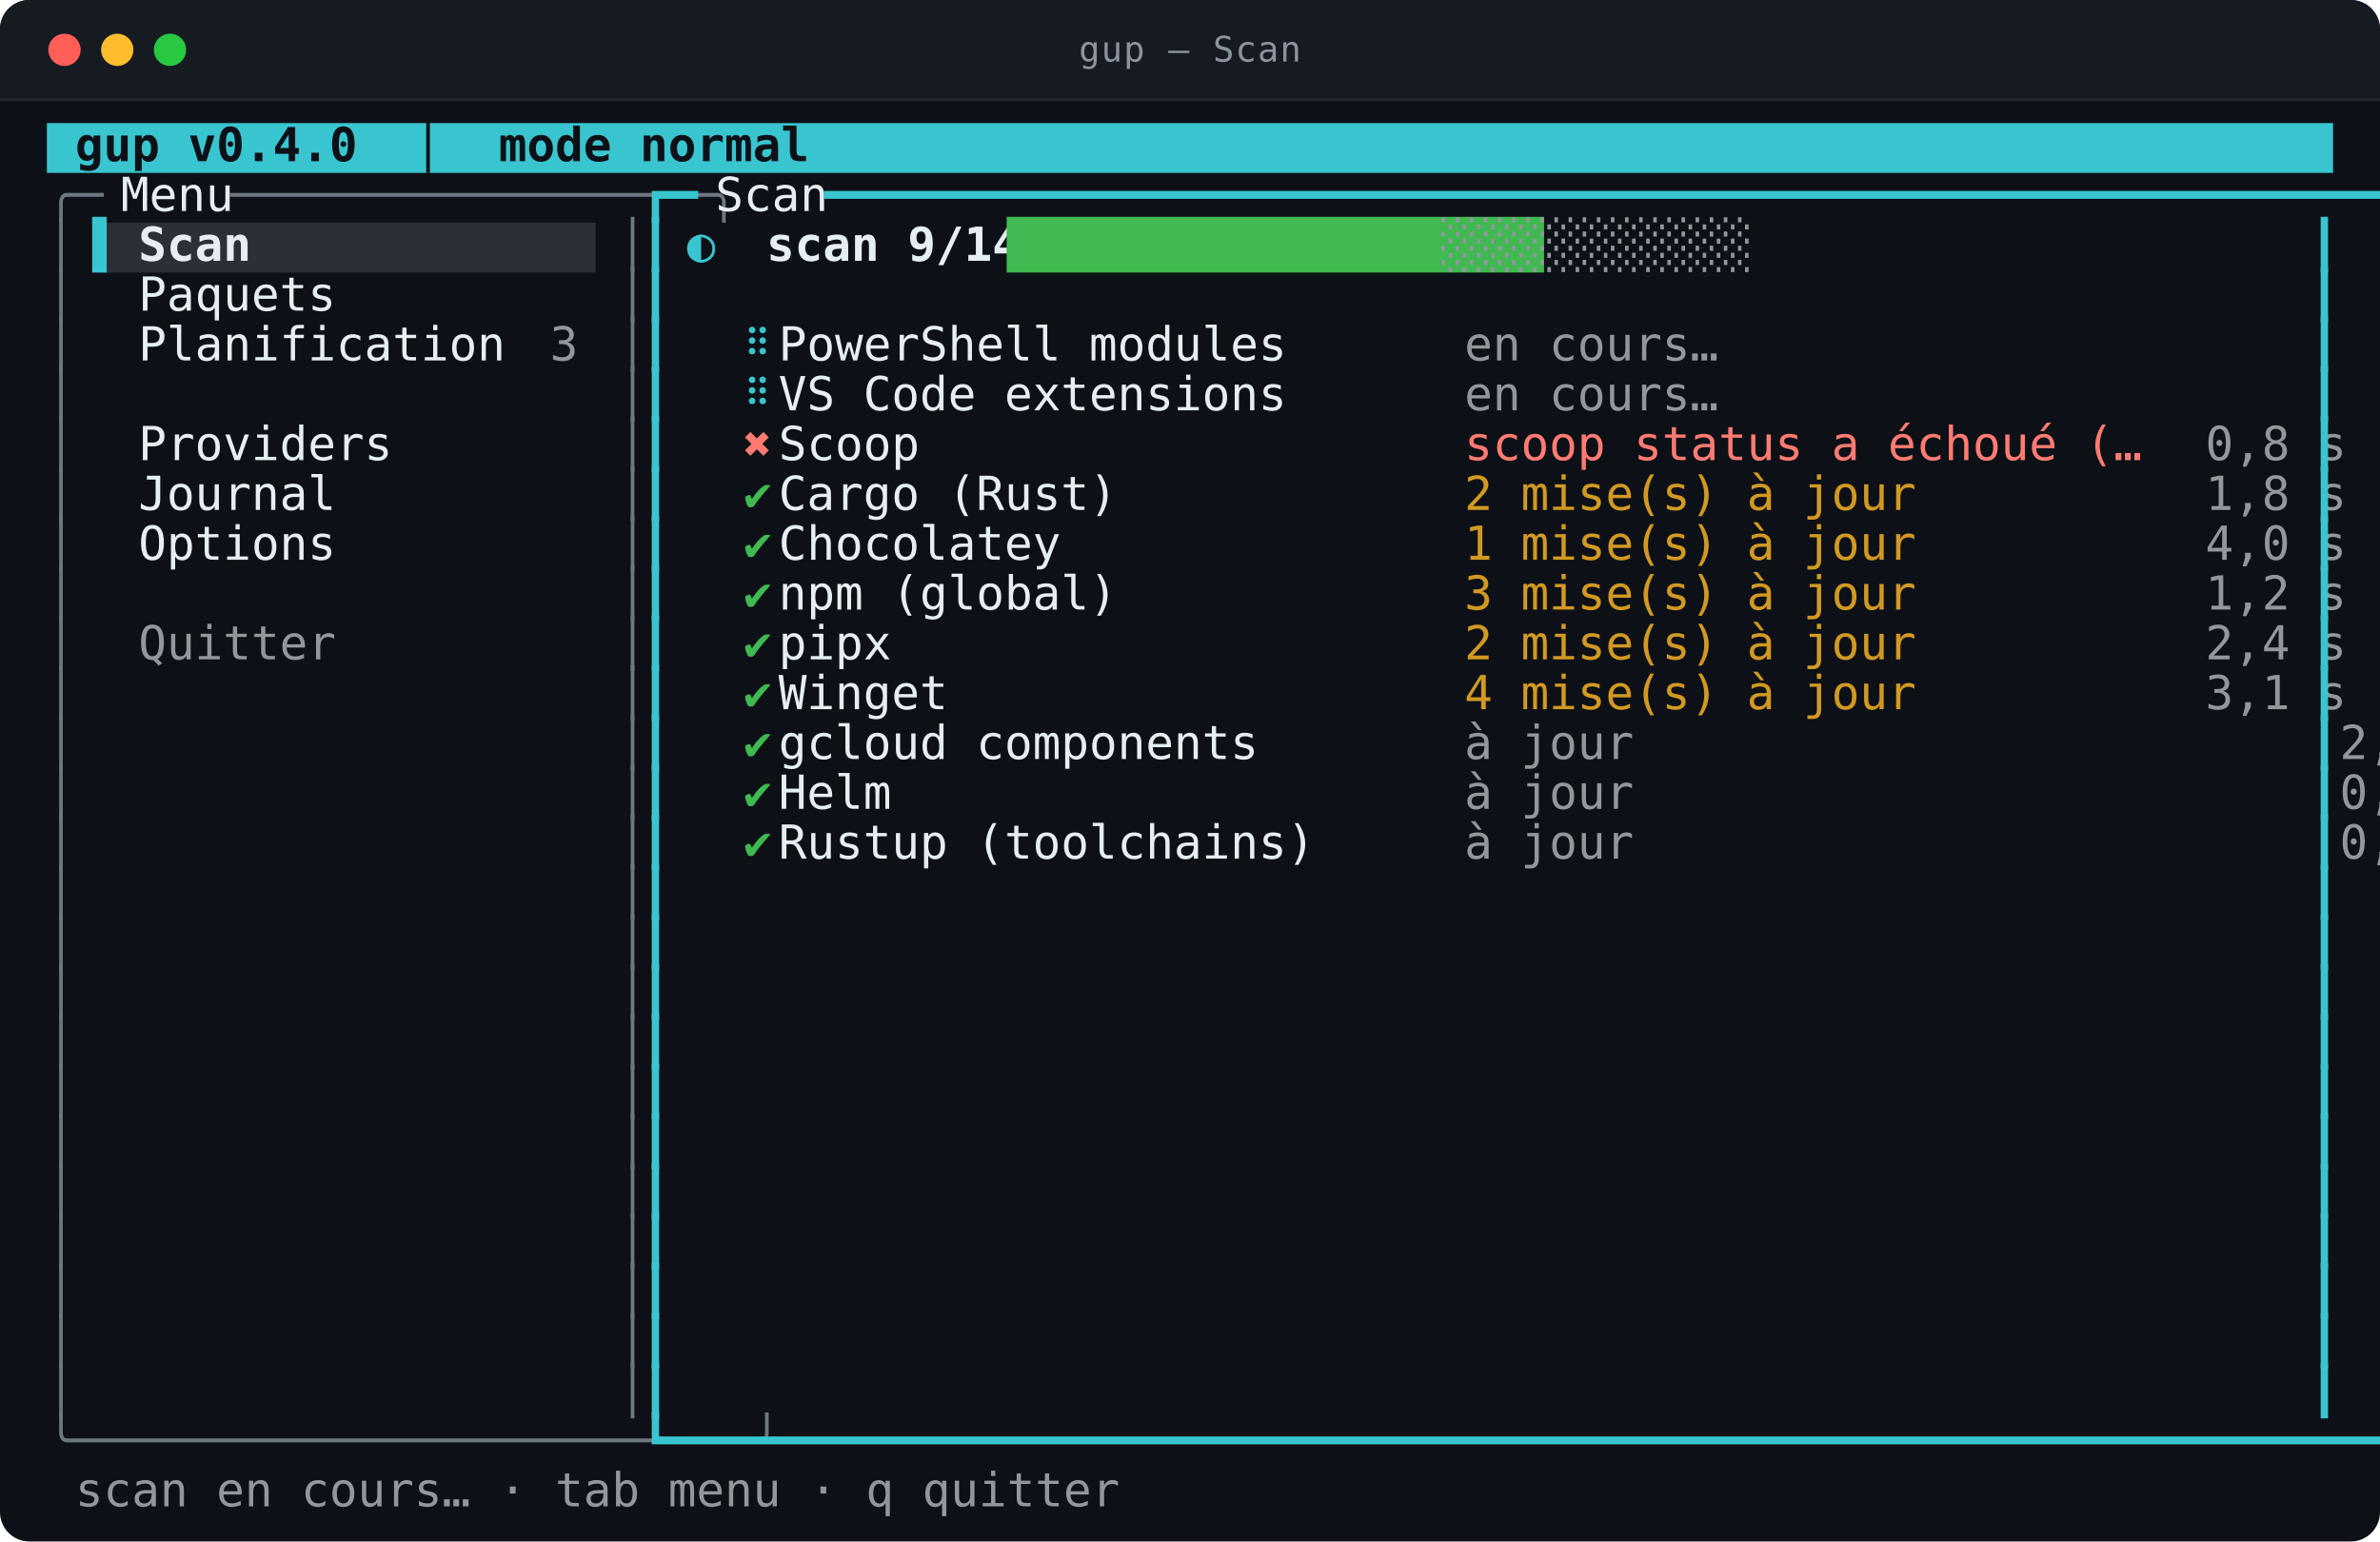
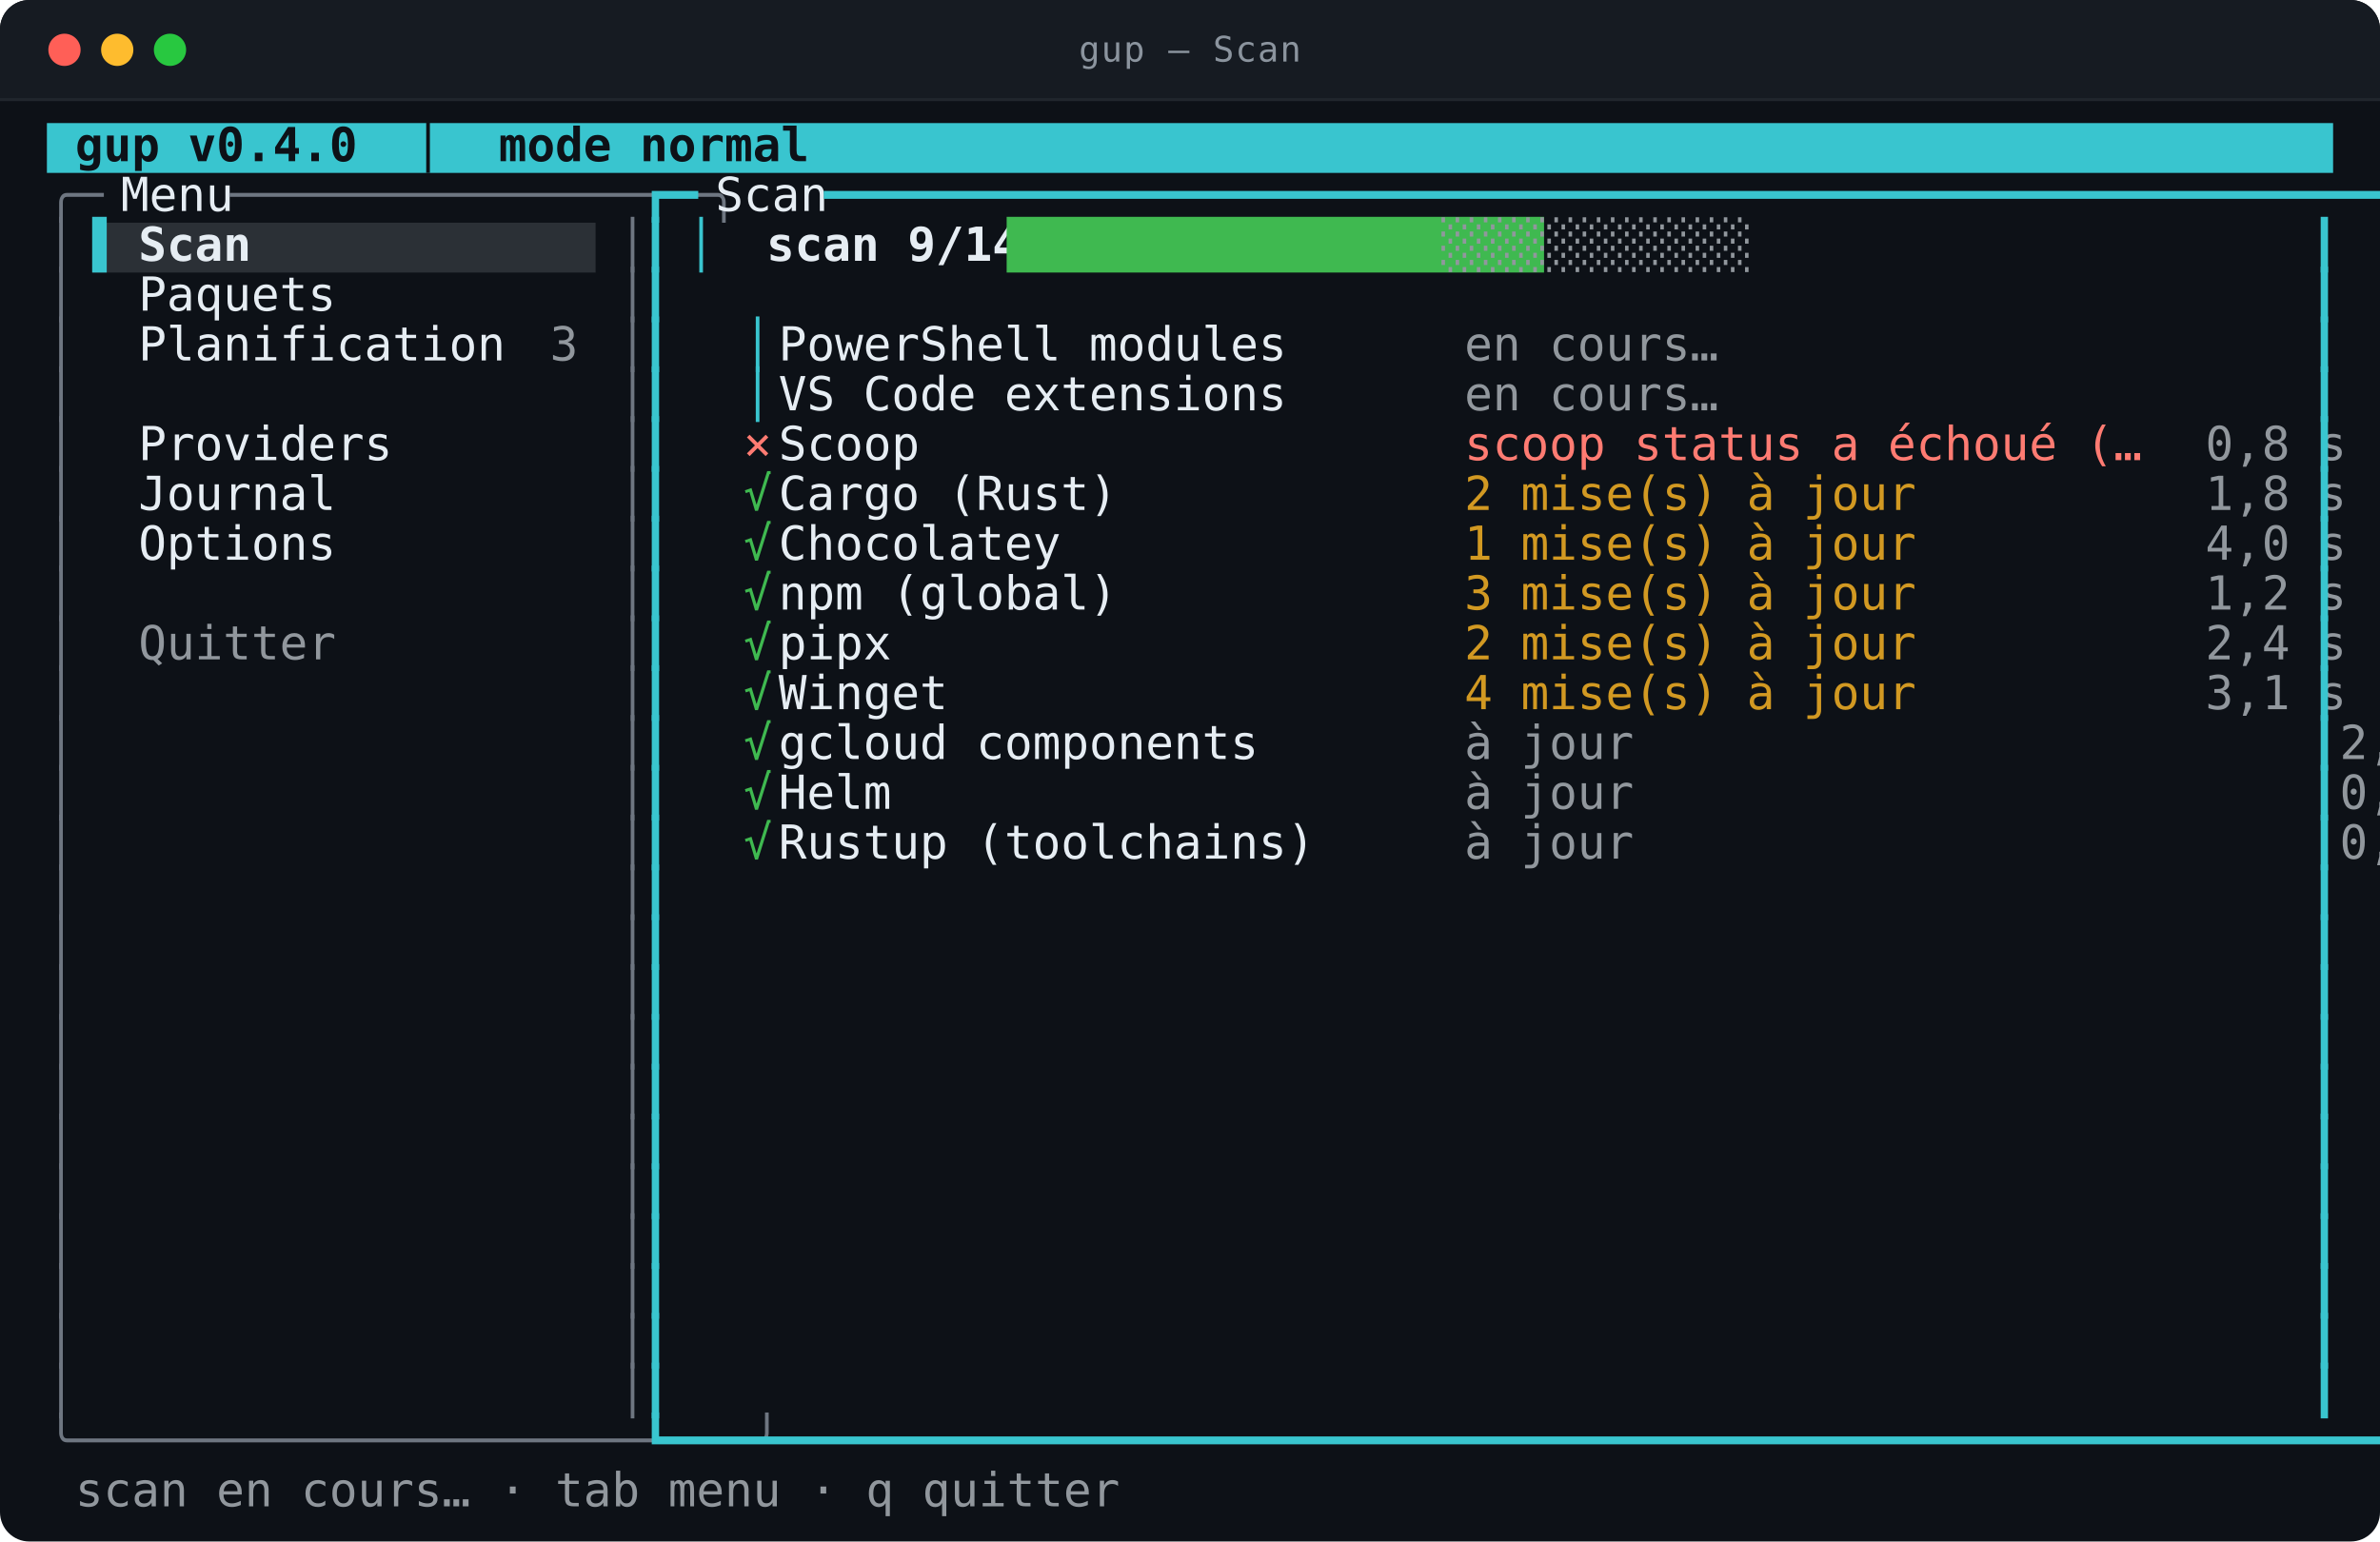
<svg xmlns="http://www.w3.org/2000/svg" viewBox="0 0 812.0 526.0" width="812.0" height="526.0" role="img" aria-labelledby="t d">
  <style>
text{font-family:ui-monospace,SFMono-Regular,"SF Mono",Menlo,Consolas,"DejaVu Sans Mono",monospace;font-size:16px}
.t{font-size:12px;letter-spacing:.4px;fill:#8b949e}
.b{font-weight:700}
.i{font-style:italic}
.u{text-decoration:underline}
.s{text-decoration:line-through}
.us{text-decoration:underline line-through}
.d{opacity:0.62}
.c0{fill:#39c5cf}
.c1{fill:#2b3036}
.c2{fill:#0d1117}
.c3{fill:#6e7681}
.c4{fill:#e6edf3}
.c5{fill:#3fb950}
.c6{fill:#91979d}
.c7{fill:#ff7b72}
.c8{fill:#d29922}
</style>
  <rect y="0.0" width="812.0" height="526.0" rx="10.0" fill="#0d1117" />
  <rect y="0.0" width="812.0" height="34.0" rx="10.0" fill="#161b22" />
  <rect y="24.0" width="812.0" height="10.0" fill="#161b22" />
  <line x1="0.0" y1="34.0" x2="812.0" y2="34.0" stroke="#21262d" />
  <circle cx="22.0" cy="17.0" r="5.5" fill="#ff5f57" />
  <circle cx="40.0" cy="17.0" r="5.5" fill="#febc2e" />
  <circle cx="58.0" cy="17.0" r="5.5" fill="#28c840" />
  <text class="t" x="406.0" y="21.0" text-anchor="middle">gup — Scan</text>
  <rect class="c0" x="16.0" y="42.0" width="780.0" height="17.0" />
  <rect class="c1" x="31.6" y="76.0" width="171.6" height="17.0" />
  <text class="c2 b" x="16.0" y="55.0" textLength="210.6" lengthAdjust="spacingAndGlyphs" xml:space="preserve"> gup v0.4.0  │  mode normal</text>
  <text class="c3" x="16.0" y="72.0" textLength="15.6" lengthAdjust="spacingAndGlyphs" xml:space="preserve">╭─</text>
  <text class="c4" x="31.6" y="72.0" textLength="46.8" lengthAdjust="spacingAndGlyphs" xml:space="preserve"> Menu </text>
  <text class="c3" x="78.4" y="72.0" textLength="140.4" lengthAdjust="spacingAndGlyphs" xml:space="preserve">─────────────────╮</text>
  <text class="c0" x="218.8" y="72.0" textLength="15.6" lengthAdjust="spacingAndGlyphs" xml:space="preserve">┏━</text>
  <text class="c4" x="234.4" y="72.0" textLength="46.8" lengthAdjust="spacingAndGlyphs" xml:space="preserve"> Scan </text>
  <text class="c0" x="281.2" y="72.0" textLength="514.8" lengthAdjust="spacingAndGlyphs" xml:space="preserve">━━━━━━━━━━━━━━━━━━━━━━━━━━━━━━━━━━━━━━━━━━━━━━━━━━━━━━━━━━━━━━━━━┓</text>
  <text class="c3" x="16.0" y="89.0" textLength="7.8" lengthAdjust="spacingAndGlyphs" xml:space="preserve">│</text>
  <text class="c0" x="31.6" y="89.0" textLength="15.6" lengthAdjust="spacingAndGlyphs" xml:space="preserve">▌ </text>
  <text class="c4 b" x="47.2" y="89.0" textLength="140.4" lengthAdjust="spacingAndGlyphs" xml:space="preserve">Scan              </text>
  <text class="c3" x="211.0" y="89.0" textLength="7.8" lengthAdjust="spacingAndGlyphs" xml:space="preserve">│</text>
  <text class="c0" x="218.8" y="89.0" textLength="7.8" lengthAdjust="spacingAndGlyphs" xml:space="preserve">┃</text>
-   <text class="c0" x="234.4" y="89.0" textLength="7.8" lengthAdjust="spacingAndGlyphs" xml:space="preserve">◐</text>
+   <text class="c0" x="234.4" y="89.0" textLength="7.8" lengthAdjust="spacingAndGlyphs" xml:space="preserve">│</text>
  <text class="c4 b" x="242.2" y="89.0" textLength="101.4" lengthAdjust="spacingAndGlyphs" xml:space="preserve">  scan 9/14  </text>
  <text class="c5" x="343.6" y="89.0" textLength="148.2" lengthAdjust="spacingAndGlyphs" xml:space="preserve">███████████████████</text>
  <text class="c6" x="491.8" y="89.0" textLength="85.8" lengthAdjust="spacingAndGlyphs" xml:space="preserve">░░░░░░░░░░░</text>
  <text class="c0" x="788.2" y="89.0" textLength="7.8" lengthAdjust="spacingAndGlyphs" xml:space="preserve">┃</text>
  <text class="c3" x="16.0" y="106.0" textLength="7.8" lengthAdjust="spacingAndGlyphs" xml:space="preserve">│</text>
  <text class="c4" x="47.2" y="106.0" textLength="140.4" lengthAdjust="spacingAndGlyphs" xml:space="preserve">Paquets           </text>
  <text class="c3" x="211.0" y="106.0" textLength="7.8" lengthAdjust="spacingAndGlyphs" xml:space="preserve">│</text>
  <text class="c0" x="218.8" y="106.0" textLength="7.8" lengthAdjust="spacingAndGlyphs" xml:space="preserve">┃</text>
  <text class="c0" x="788.2" y="106.0" textLength="7.8" lengthAdjust="spacingAndGlyphs" xml:space="preserve">┃</text>
  <text class="c3" x="16.0" y="123.0" textLength="7.8" lengthAdjust="spacingAndGlyphs" xml:space="preserve">│</text>
  <text class="c4" x="47.2" y="123.0" textLength="140.4" lengthAdjust="spacingAndGlyphs" xml:space="preserve">Planification     </text>
  <text class="c6" x="187.6" y="123.0" textLength="7.8" lengthAdjust="spacingAndGlyphs" xml:space="preserve">3</text>
  <text class="c3" x="211.0" y="123.0" textLength="7.8" lengthAdjust="spacingAndGlyphs" xml:space="preserve">│</text>
  <text class="c0" x="218.8" y="123.0" textLength="7.8" lengthAdjust="spacingAndGlyphs" xml:space="preserve">┃</text>
-   <text class="c0" x="234.4" y="123.0" textLength="31.2" lengthAdjust="spacingAndGlyphs" xml:space="preserve">  ⠿ </text>
+   <text class="c0" x="234.4" y="123.0" textLength="31.2" lengthAdjust="spacingAndGlyphs" xml:space="preserve">  │ </text>
  <text class="c4" x="265.6" y="123.0" textLength="234.0" lengthAdjust="spacingAndGlyphs" xml:space="preserve">PowerShell modules            </text>
  <text class="c6" x="499.6" y="123.0" textLength="70.2" lengthAdjust="spacingAndGlyphs" xml:space="preserve">en cours…</text>
  <text class="c0" x="788.2" y="123.0" textLength="7.8" lengthAdjust="spacingAndGlyphs" xml:space="preserve">┃</text>
  <text class="c3" x="16.0" y="140.0" textLength="7.8" lengthAdjust="spacingAndGlyphs" xml:space="preserve">│</text>
  <text class="c3" x="211.0" y="140.0" textLength="7.8" lengthAdjust="spacingAndGlyphs" xml:space="preserve">│</text>
  <text class="c0" x="218.8" y="140.0" textLength="7.8" lengthAdjust="spacingAndGlyphs" xml:space="preserve">┃</text>
-   <text class="c0" x="234.4" y="140.0" textLength="31.2" lengthAdjust="spacingAndGlyphs" xml:space="preserve">  ⠿ </text>
+   <text class="c0" x="234.4" y="140.0" textLength="31.2" lengthAdjust="spacingAndGlyphs" xml:space="preserve">  │ </text>
  <text class="c4" x="265.6" y="140.0" textLength="234.0" lengthAdjust="spacingAndGlyphs" xml:space="preserve">VS Code extensions            </text>
  <text class="c6" x="499.6" y="140.0" textLength="70.2" lengthAdjust="spacingAndGlyphs" xml:space="preserve">en cours…</text>
  <text class="c0" x="788.2" y="140.0" textLength="7.8" lengthAdjust="spacingAndGlyphs" xml:space="preserve">┃</text>
  <text class="c3" x="16.0" y="157.0" textLength="7.8" lengthAdjust="spacingAndGlyphs" xml:space="preserve">│</text>
  <text class="c4" x="47.2" y="157.0" textLength="140.4" lengthAdjust="spacingAndGlyphs" xml:space="preserve">Providers         </text>
  <text class="c3" x="211.0" y="157.0" textLength="7.8" lengthAdjust="spacingAndGlyphs" xml:space="preserve">│</text>
  <text class="c0" x="218.8" y="157.0" textLength="7.8" lengthAdjust="spacingAndGlyphs" xml:space="preserve">┃</text>
-   <text class="c7" x="234.4" y="157.0" textLength="31.2" lengthAdjust="spacingAndGlyphs" xml:space="preserve">  ✖ </text>
+   <text class="c7" x="234.4" y="157.0" textLength="31.2" lengthAdjust="spacingAndGlyphs" xml:space="preserve">  × </text>
  <text class="c4" x="265.6" y="157.0" textLength="234.0" lengthAdjust="spacingAndGlyphs" xml:space="preserve">Scoop                         </text>
  <text class="c7" x="499.6" y="157.0" textLength="195.0" lengthAdjust="spacingAndGlyphs" xml:space="preserve">scoop status a échoué (… </text>
  <text class="c6" x="694.6" y="157.0" textLength="85.8" lengthAdjust="spacingAndGlyphs" xml:space="preserve">      0,8 s</text>
  <text class="c0" x="788.2" y="157.0" textLength="7.8" lengthAdjust="spacingAndGlyphs" xml:space="preserve">┃</text>
  <text class="c3" x="16.0" y="174.0" textLength="7.8" lengthAdjust="spacingAndGlyphs" xml:space="preserve">│</text>
  <text class="c4" x="47.2" y="174.0" textLength="140.4" lengthAdjust="spacingAndGlyphs" xml:space="preserve">Journal           </text>
  <text class="c3" x="211.0" y="174.0" textLength="7.8" lengthAdjust="spacingAndGlyphs" xml:space="preserve">│</text>
  <text class="c0" x="218.8" y="174.0" textLength="7.8" lengthAdjust="spacingAndGlyphs" xml:space="preserve">┃</text>
-   <text class="c5" x="234.4" y="174.0" textLength="31.2" lengthAdjust="spacingAndGlyphs" xml:space="preserve">  ✔ </text>
+   <text class="c5" x="234.4" y="174.0" textLength="31.2" lengthAdjust="spacingAndGlyphs" xml:space="preserve">  √ </text>
  <text class="c4" x="265.6" y="174.0" textLength="234.0" lengthAdjust="spacingAndGlyphs" xml:space="preserve">Cargo (Rust)                  </text>
  <text class="c8" x="499.6" y="174.0" textLength="195.0" lengthAdjust="spacingAndGlyphs" xml:space="preserve">2 mise(s) à jour         </text>
  <text class="c6" x="694.6" y="174.0" textLength="85.8" lengthAdjust="spacingAndGlyphs" xml:space="preserve">      1,8 s</text>
  <text class="c0" x="788.2" y="174.0" textLength="7.8" lengthAdjust="spacingAndGlyphs" xml:space="preserve">┃</text>
  <text class="c3" x="16.0" y="191.0" textLength="7.8" lengthAdjust="spacingAndGlyphs" xml:space="preserve">│</text>
  <text class="c4" x="47.2" y="191.0" textLength="140.4" lengthAdjust="spacingAndGlyphs" xml:space="preserve">Options           </text>
  <text class="c3" x="211.0" y="191.0" textLength="7.8" lengthAdjust="spacingAndGlyphs" xml:space="preserve">│</text>
  <text class="c0" x="218.8" y="191.0" textLength="7.8" lengthAdjust="spacingAndGlyphs" xml:space="preserve">┃</text>
-   <text class="c5" x="234.4" y="191.0" textLength="31.2" lengthAdjust="spacingAndGlyphs" xml:space="preserve">  ✔ </text>
+   <text class="c5" x="234.4" y="191.0" textLength="31.2" lengthAdjust="spacingAndGlyphs" xml:space="preserve">  √ </text>
  <text class="c4" x="265.6" y="191.0" textLength="234.0" lengthAdjust="spacingAndGlyphs" xml:space="preserve">Chocolatey                    </text>
  <text class="c8" x="499.6" y="191.0" textLength="195.0" lengthAdjust="spacingAndGlyphs" xml:space="preserve">1 mise(s) à jour         </text>
  <text class="c6" x="694.6" y="191.0" textLength="85.8" lengthAdjust="spacingAndGlyphs" xml:space="preserve">      4,0 s</text>
  <text class="c0" x="788.2" y="191.0" textLength="7.8" lengthAdjust="spacingAndGlyphs" xml:space="preserve">┃</text>
  <text class="c3" x="16.0" y="208.0" textLength="7.8" lengthAdjust="spacingAndGlyphs" xml:space="preserve">│</text>
  <text class="c3" x="211.0" y="208.0" textLength="7.8" lengthAdjust="spacingAndGlyphs" xml:space="preserve">│</text>
  <text class="c0" x="218.8" y="208.0" textLength="7.8" lengthAdjust="spacingAndGlyphs" xml:space="preserve">┃</text>
-   <text class="c5" x="234.4" y="208.0" textLength="31.2" lengthAdjust="spacingAndGlyphs" xml:space="preserve">  ✔ </text>
+   <text class="c5" x="234.4" y="208.0" textLength="31.2" lengthAdjust="spacingAndGlyphs" xml:space="preserve">  √ </text>
  <text class="c4" x="265.6" y="208.0" textLength="234.0" lengthAdjust="spacingAndGlyphs" xml:space="preserve">npm (global)                  </text>
  <text class="c8" x="499.6" y="208.0" textLength="195.0" lengthAdjust="spacingAndGlyphs" xml:space="preserve">3 mise(s) à jour         </text>
  <text class="c6" x="694.6" y="208.0" textLength="85.8" lengthAdjust="spacingAndGlyphs" xml:space="preserve">      1,2 s</text>
  <text class="c0" x="788.2" y="208.0" textLength="7.8" lengthAdjust="spacingAndGlyphs" xml:space="preserve">┃</text>
  <text class="c3" x="16.0" y="225.0" textLength="7.8" lengthAdjust="spacingAndGlyphs" xml:space="preserve">│</text>
  <text class="c6" x="47.2" y="225.0" textLength="140.4" lengthAdjust="spacingAndGlyphs" xml:space="preserve">Quitter           </text>
  <text class="c3" x="211.0" y="225.0" textLength="7.8" lengthAdjust="spacingAndGlyphs" xml:space="preserve">│</text>
  <text class="c0" x="218.8" y="225.0" textLength="7.8" lengthAdjust="spacingAndGlyphs" xml:space="preserve">┃</text>
-   <text class="c5" x="234.4" y="225.0" textLength="31.2" lengthAdjust="spacingAndGlyphs" xml:space="preserve">  ✔ </text>
+   <text class="c5" x="234.4" y="225.0" textLength="31.2" lengthAdjust="spacingAndGlyphs" xml:space="preserve">  √ </text>
  <text class="c4" x="265.6" y="225.0" textLength="234.0" lengthAdjust="spacingAndGlyphs" xml:space="preserve">pipx                          </text>
  <text class="c8" x="499.6" y="225.0" textLength="195.0" lengthAdjust="spacingAndGlyphs" xml:space="preserve">2 mise(s) à jour         </text>
  <text class="c6" x="694.6" y="225.0" textLength="85.8" lengthAdjust="spacingAndGlyphs" xml:space="preserve">      2,4 s</text>
  <text class="c0" x="788.2" y="225.0" textLength="7.8" lengthAdjust="spacingAndGlyphs" xml:space="preserve">┃</text>
  <text class="c3" x="16.0" y="242.0" textLength="7.8" lengthAdjust="spacingAndGlyphs" xml:space="preserve">│</text>
  <text class="c3" x="211.0" y="242.0" textLength="7.8" lengthAdjust="spacingAndGlyphs" xml:space="preserve">│</text>
  <text class="c0" x="218.8" y="242.0" textLength="7.8" lengthAdjust="spacingAndGlyphs" xml:space="preserve">┃</text>
-   <text class="c5" x="234.4" y="242.0" textLength="31.2" lengthAdjust="spacingAndGlyphs" xml:space="preserve">  ✔ </text>
+   <text class="c5" x="234.4" y="242.0" textLength="31.2" lengthAdjust="spacingAndGlyphs" xml:space="preserve">  √ </text>
  <text class="c4" x="265.6" y="242.0" textLength="234.0" lengthAdjust="spacingAndGlyphs" xml:space="preserve">Winget                        </text>
  <text class="c8" x="499.6" y="242.0" textLength="195.0" lengthAdjust="spacingAndGlyphs" xml:space="preserve">4 mise(s) à jour         </text>
  <text class="c6" x="694.6" y="242.0" textLength="85.8" lengthAdjust="spacingAndGlyphs" xml:space="preserve">      3,1 s</text>
  <text class="c0" x="788.2" y="242.0" textLength="7.8" lengthAdjust="spacingAndGlyphs" xml:space="preserve">┃</text>
  <text class="c3" x="16.0" y="259.0" textLength="7.8" lengthAdjust="spacingAndGlyphs" xml:space="preserve">│</text>
  <text class="c3" x="211.0" y="259.0" textLength="7.8" lengthAdjust="spacingAndGlyphs" xml:space="preserve">│</text>
  <text class="c0" x="218.8" y="259.0" textLength="7.8" lengthAdjust="spacingAndGlyphs" xml:space="preserve">┃</text>
-   <text class="c5" x="234.4" y="259.0" textLength="31.2" lengthAdjust="spacingAndGlyphs" xml:space="preserve">  ✔ </text>
+   <text class="c5" x="234.4" y="259.0" textLength="31.2" lengthAdjust="spacingAndGlyphs" xml:space="preserve">  √ </text>
  <text class="c4" x="265.6" y="259.0" textLength="234.0" lengthAdjust="spacingAndGlyphs" xml:space="preserve">gcloud components             </text>
  <text class="c6" x="499.6" y="259.0" textLength="280.8" lengthAdjust="spacingAndGlyphs" xml:space="preserve">à jour                         2,2 s</text>
  <text class="c0" x="788.2" y="259.0" textLength="7.8" lengthAdjust="spacingAndGlyphs" xml:space="preserve">┃</text>
  <text class="c3" x="16.0" y="276.0" textLength="7.8" lengthAdjust="spacingAndGlyphs" xml:space="preserve">│</text>
  <text class="c3" x="211.0" y="276.0" textLength="7.8" lengthAdjust="spacingAndGlyphs" xml:space="preserve">│</text>
  <text class="c0" x="218.8" y="276.0" textLength="7.8" lengthAdjust="spacingAndGlyphs" xml:space="preserve">┃</text>
-   <text class="c5" x="234.4" y="276.0" textLength="31.2" lengthAdjust="spacingAndGlyphs" xml:space="preserve">  ✔ </text>
+   <text class="c5" x="234.4" y="276.0" textLength="31.2" lengthAdjust="spacingAndGlyphs" xml:space="preserve">  √ </text>
  <text class="c4" x="265.6" y="276.0" textLength="234.0" lengthAdjust="spacingAndGlyphs" xml:space="preserve">Helm                          </text>
  <text class="c6" x="499.6" y="276.0" textLength="280.8" lengthAdjust="spacingAndGlyphs" xml:space="preserve">à jour                         0,9 s</text>
  <text class="c0" x="788.2" y="276.0" textLength="7.8" lengthAdjust="spacingAndGlyphs" xml:space="preserve">┃</text>
  <text class="c3" x="16.0" y="293.0" textLength="7.8" lengthAdjust="spacingAndGlyphs" xml:space="preserve">│</text>
  <text class="c3" x="211.0" y="293.0" textLength="7.8" lengthAdjust="spacingAndGlyphs" xml:space="preserve">│</text>
  <text class="c0" x="218.8" y="293.0" textLength="7.8" lengthAdjust="spacingAndGlyphs" xml:space="preserve">┃</text>
-   <text class="c5" x="234.4" y="293.0" textLength="31.2" lengthAdjust="spacingAndGlyphs" xml:space="preserve">  ✔ </text>
+   <text class="c5" x="234.4" y="293.0" textLength="31.2" lengthAdjust="spacingAndGlyphs" xml:space="preserve">  √ </text>
  <text class="c4" x="265.6" y="293.0" textLength="234.0" lengthAdjust="spacingAndGlyphs" xml:space="preserve">Rustup (toolchains)           </text>
  <text class="c6" x="499.6" y="293.0" textLength="280.8" lengthAdjust="spacingAndGlyphs" xml:space="preserve">à jour                         0,6 s</text>
  <text class="c0" x="788.2" y="293.0" textLength="7.8" lengthAdjust="spacingAndGlyphs" xml:space="preserve">┃</text>
  <text class="c3" x="16.0" y="310.0" textLength="7.8" lengthAdjust="spacingAndGlyphs" xml:space="preserve">│</text>
  <text class="c3" x="211.0" y="310.0" textLength="7.8" lengthAdjust="spacingAndGlyphs" xml:space="preserve">│</text>
  <text class="c0" x="218.8" y="310.0" textLength="7.8" lengthAdjust="spacingAndGlyphs" xml:space="preserve">┃</text>
  <text class="c0" x="788.2" y="310.0" textLength="7.8" lengthAdjust="spacingAndGlyphs" xml:space="preserve">┃</text>
  <text class="c3" x="16.0" y="327.0" textLength="7.8" lengthAdjust="spacingAndGlyphs" xml:space="preserve">│</text>
  <text class="c3" x="211.0" y="327.0" textLength="7.8" lengthAdjust="spacingAndGlyphs" xml:space="preserve">│</text>
  <text class="c0" x="218.8" y="327.0" textLength="7.8" lengthAdjust="spacingAndGlyphs" xml:space="preserve">┃</text>
  <text class="c0" x="788.2" y="327.0" textLength="7.8" lengthAdjust="spacingAndGlyphs" xml:space="preserve">┃</text>
  <text class="c3" x="16.0" y="344.0" textLength="7.8" lengthAdjust="spacingAndGlyphs" xml:space="preserve">│</text>
  <text class="c3" x="211.0" y="344.0" textLength="7.8" lengthAdjust="spacingAndGlyphs" xml:space="preserve">│</text>
  <text class="c0" x="218.8" y="344.0" textLength="7.8" lengthAdjust="spacingAndGlyphs" xml:space="preserve">┃</text>
  <text class="c0" x="788.2" y="344.0" textLength="7.8" lengthAdjust="spacingAndGlyphs" xml:space="preserve">┃</text>
  <text class="c3" x="16.0" y="361.0" textLength="7.8" lengthAdjust="spacingAndGlyphs" xml:space="preserve">│</text>
  <text class="c3" x="211.0" y="361.0" textLength="7.8" lengthAdjust="spacingAndGlyphs" xml:space="preserve">│</text>
  <text class="c0" x="218.8" y="361.0" textLength="7.8" lengthAdjust="spacingAndGlyphs" xml:space="preserve">┃</text>
  <text class="c0" x="788.2" y="361.0" textLength="7.8" lengthAdjust="spacingAndGlyphs" xml:space="preserve">┃</text>
  <text class="c3" x="16.0" y="378.0" textLength="7.8" lengthAdjust="spacingAndGlyphs" xml:space="preserve">│</text>
  <text class="c3" x="211.0" y="378.0" textLength="7.8" lengthAdjust="spacingAndGlyphs" xml:space="preserve">│</text>
  <text class="c0" x="218.8" y="378.0" textLength="7.8" lengthAdjust="spacingAndGlyphs" xml:space="preserve">┃</text>
  <text class="c0" x="788.2" y="378.0" textLength="7.8" lengthAdjust="spacingAndGlyphs" xml:space="preserve">┃</text>
  <text class="c3" x="16.0" y="395.0" textLength="7.8" lengthAdjust="spacingAndGlyphs" xml:space="preserve">│</text>
  <text class="c3" x="211.0" y="395.0" textLength="7.8" lengthAdjust="spacingAndGlyphs" xml:space="preserve">│</text>
  <text class="c0" x="218.8" y="395.0" textLength="7.8" lengthAdjust="spacingAndGlyphs" xml:space="preserve">┃</text>
  <text class="c0" x="788.2" y="395.0" textLength="7.8" lengthAdjust="spacingAndGlyphs" xml:space="preserve">┃</text>
  <text class="c3" x="16.0" y="412.0" textLength="7.8" lengthAdjust="spacingAndGlyphs" xml:space="preserve">│</text>
  <text class="c3" x="211.0" y="412.0" textLength="7.8" lengthAdjust="spacingAndGlyphs" xml:space="preserve">│</text>
  <text class="c0" x="218.8" y="412.0" textLength="7.8" lengthAdjust="spacingAndGlyphs" xml:space="preserve">┃</text>
  <text class="c0" x="788.2" y="412.0" textLength="7.8" lengthAdjust="spacingAndGlyphs" xml:space="preserve">┃</text>
  <text class="c3" x="16.0" y="429.0" textLength="7.8" lengthAdjust="spacingAndGlyphs" xml:space="preserve">│</text>
  <text class="c3" x="211.0" y="429.0" textLength="7.8" lengthAdjust="spacingAndGlyphs" xml:space="preserve">│</text>
  <text class="c0" x="218.8" y="429.0" textLength="7.8" lengthAdjust="spacingAndGlyphs" xml:space="preserve">┃</text>
  <text class="c0" x="788.2" y="429.0" textLength="7.8" lengthAdjust="spacingAndGlyphs" xml:space="preserve">┃</text>
  <text class="c3" x="16.0" y="446.0" textLength="7.8" lengthAdjust="spacingAndGlyphs" xml:space="preserve">│</text>
  <text class="c3" x="211.0" y="446.0" textLength="7.8" lengthAdjust="spacingAndGlyphs" xml:space="preserve">│</text>
  <text class="c0" x="218.8" y="446.0" textLength="7.8" lengthAdjust="spacingAndGlyphs" xml:space="preserve">┃</text>
  <text class="c0" x="788.2" y="446.0" textLength="7.8" lengthAdjust="spacingAndGlyphs" xml:space="preserve">┃</text>
  <text class="c3" x="16.0" y="463.0" textLength="7.8" lengthAdjust="spacingAndGlyphs" xml:space="preserve">│</text>
  <text class="c3" x="211.0" y="463.0" textLength="7.8" lengthAdjust="spacingAndGlyphs" xml:space="preserve">│</text>
  <text class="c0" x="218.8" y="463.0" textLength="7.8" lengthAdjust="spacingAndGlyphs" xml:space="preserve">┃</text>
  <text class="c0" x="788.2" y="463.0" textLength="7.8" lengthAdjust="spacingAndGlyphs" xml:space="preserve">┃</text>
  <text class="c3" x="16.0" y="480.0" textLength="7.8" lengthAdjust="spacingAndGlyphs" xml:space="preserve">│</text>
  <text class="c3" x="211.0" y="480.0" textLength="7.8" lengthAdjust="spacingAndGlyphs" xml:space="preserve">│</text>
  <text class="c0" x="218.8" y="480.0" textLength="7.8" lengthAdjust="spacingAndGlyphs" xml:space="preserve">┃</text>
  <text class="c0" x="788.2" y="480.0" textLength="7.8" lengthAdjust="spacingAndGlyphs" xml:space="preserve">┃</text>
  <text class="c3" x="16.0" y="497.0" textLength="202.8" lengthAdjust="spacingAndGlyphs" xml:space="preserve">╰────────────────────────╯</text>
  <text class="c0" x="218.8" y="497.0" textLength="577.2" lengthAdjust="spacingAndGlyphs" xml:space="preserve">┗━━━━━━━━━━━━━━━━━━━━━━━━━━━━━━━━━━━━━━━━━━━━━━━━━━━━━━━━━━━━━━━━━━━━━━━━┛</text>
  <text class="c6" x="16.0" y="514.0" textLength="296.4" lengthAdjust="spacingAndGlyphs" xml:space="preserve"> scan en cours… · tab menu · q quitter</text>
</svg>
